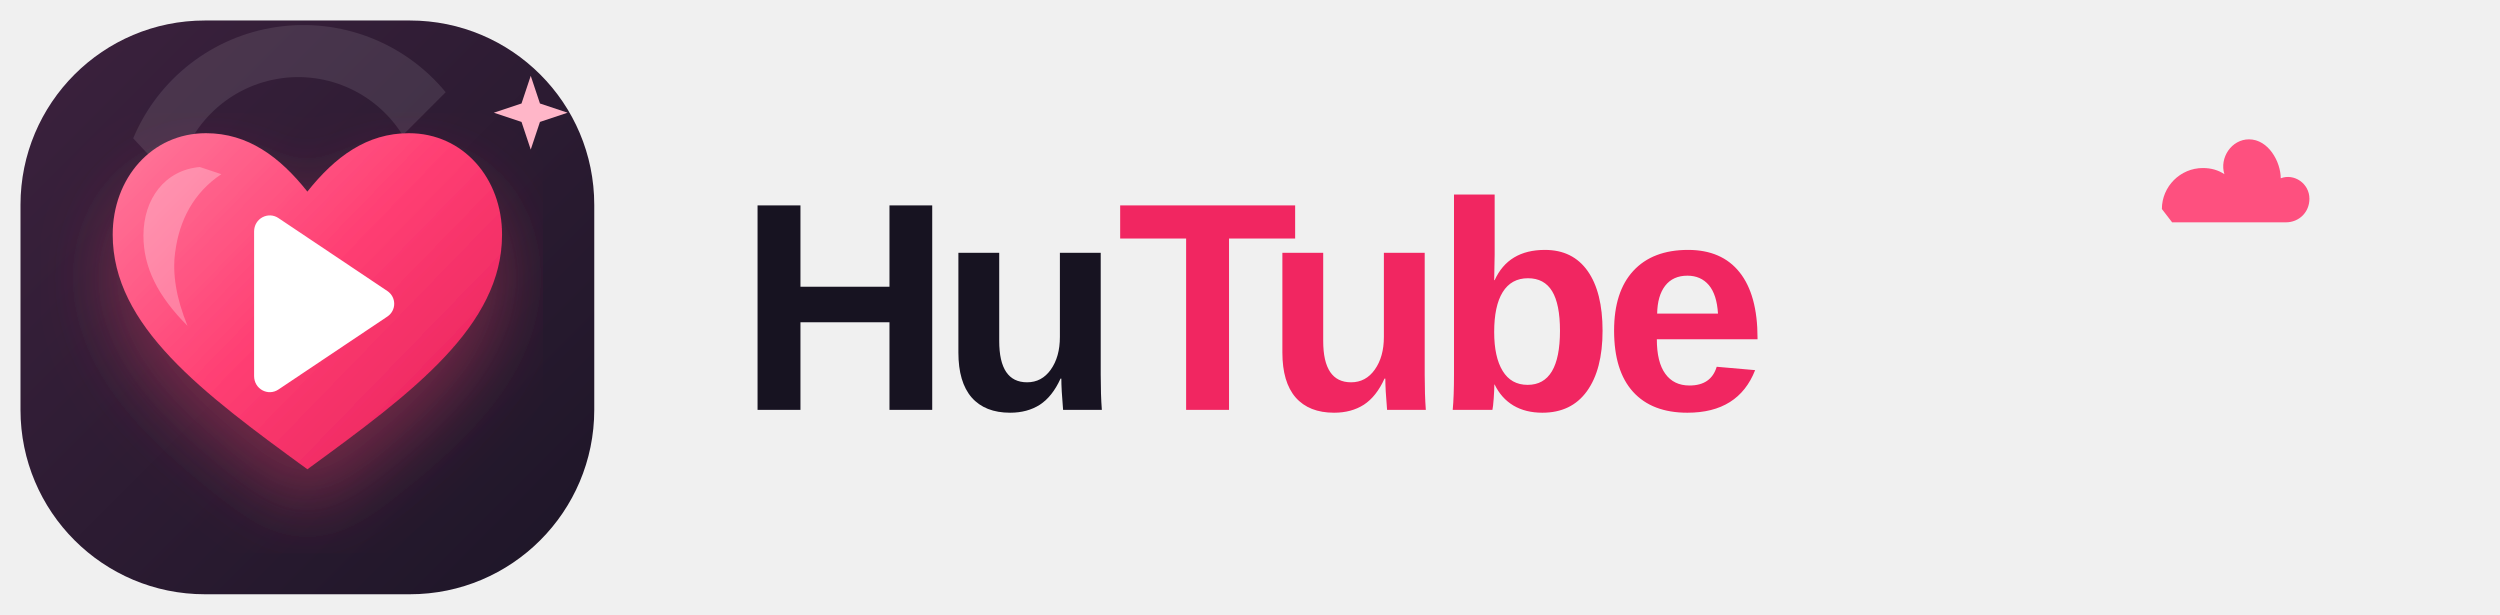
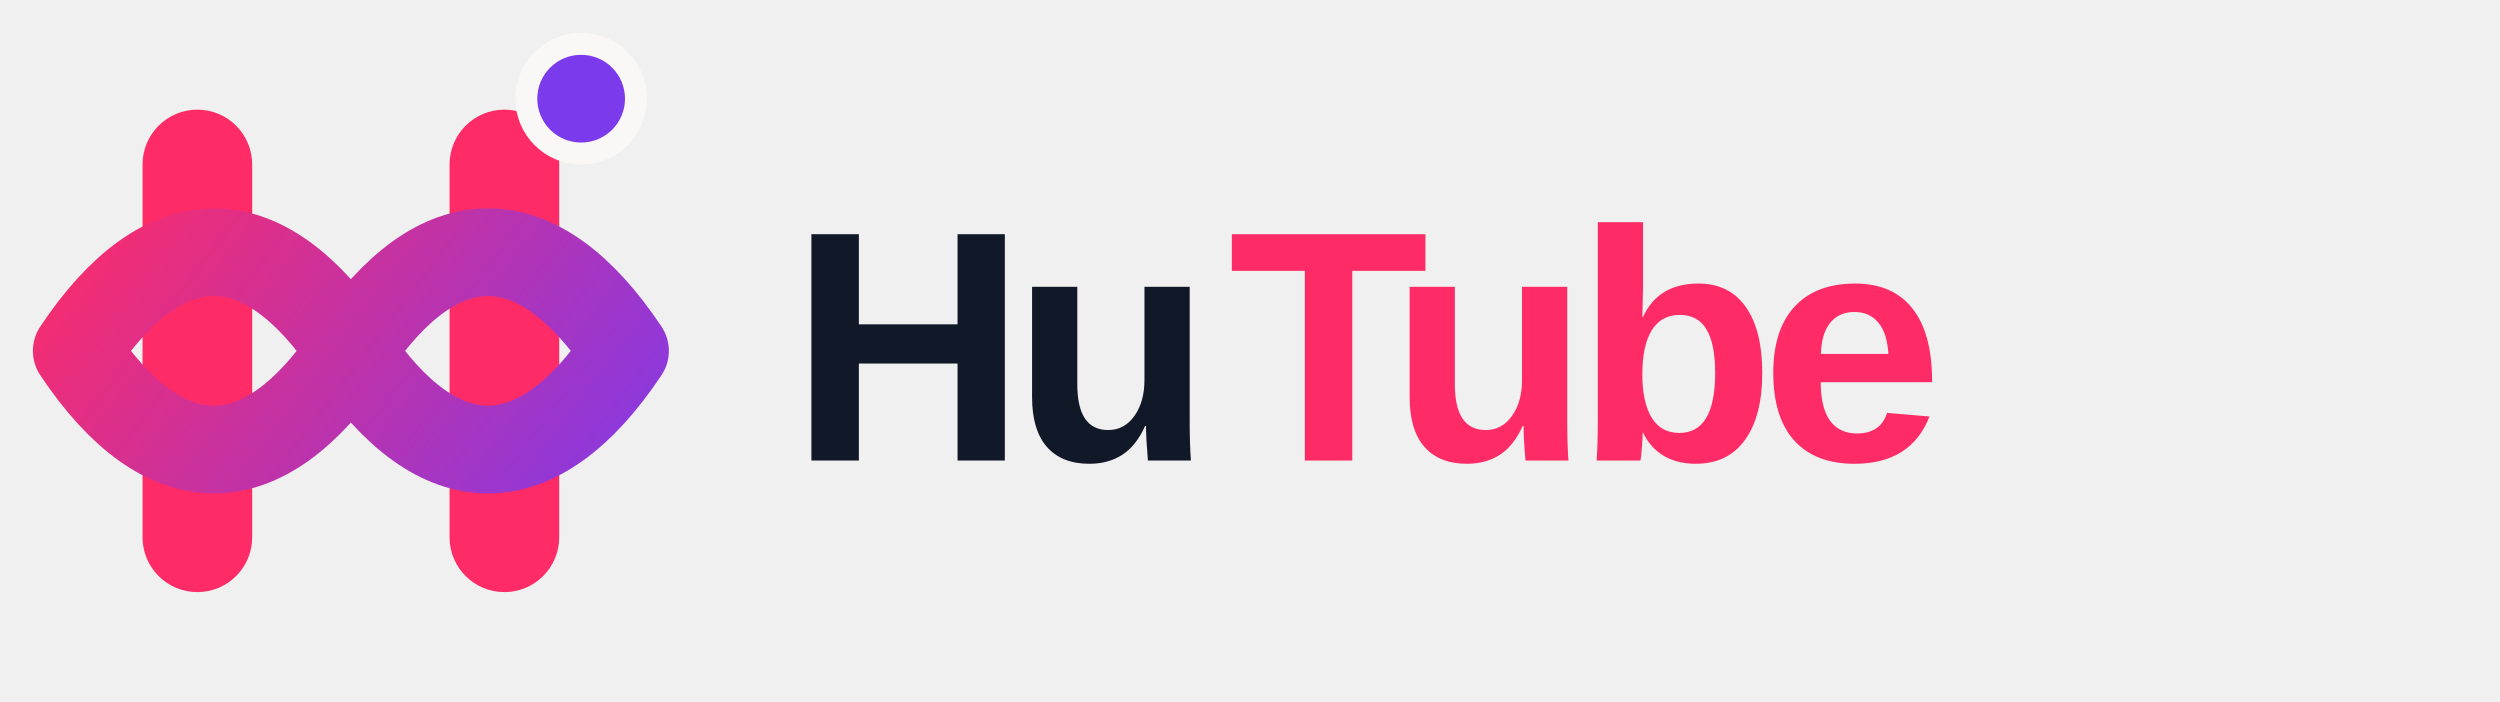
- <svg xmlns="http://www.w3.org/2000/svg" viewBox="0 0 244 60" fill="none">
+ <svg xmlns="http://www.w3.org/2000/svg" viewBox="0 0 228 64" role="img" aria-labelledby="title desc">
  <defs>
-     <linearGradient id="mark-bg" x1="4" y1="4" x2="56" y2="56" gradientUnits="userSpaceOnUse">
-       <stop stop-color="#3B213D" />
-       <stop offset="1" stop-color="#1E1628" />
+     <linearGradient id="orbit" x1="8" y1="14" x2="58" y2="52" gradientUnits="userSpaceOnUse">
+       <stop stop-color="#FF2B66" />
+       <stop offset="1" stop-color="#7C3AED" />
    </linearGradient>
-     <linearGradient id="heart" x1="12" y1="13" x2="47" y2="47" gradientUnits="userSpaceOnUse">
-       <stop stop-color="#FF789B" />
-       <stop offset=".48" stop-color="#FF3F73" />
-       <stop offset="1" stop-color="#E51C58" />
-     </linearGradient>
-     <filter id="shadow" x="4" y="7" width="49" height="47" filterUnits="userSpaceOnUse">
-       <feDropShadow dx="0" dy="4" stdDeviation="3.5" flood-color="#FF3F73" flood-opacity=".35" />
-     </filter>
  </defs>
-   <rect x="2" y="2" width="56" height="56" rx="18" fill="url(#mark-bg)" />
-   <path d="M13 13.5A18 18 0 0 1 43.5 9l-4.2 4.2A12 12 0 0 0 17.2 18L13 13.5Z" fill="#fff" fill-opacity=".1" />
-   <g filter="url(#shadow)">
-     <path d="M30 45.8C19.7 38.3 11 31.8 11 22.9 11 17.4 14.8 13 20.1 13c4.1 0 7.2 2.3 9.9 5.7 2.7-3.4 5.8-5.7 9.9-5.7C45.2 13 49 17.4 49 22.9c0 8.9-8.7 15.4-19 22.9Z" fill="url(#heart)" />
-     <path d="M19.5 16.3c-3.4.3-5.5 3.1-5.5 6.7 0 3.1 1.4 5.9 4.3 8.8-1.1-2.7-1.5-5.1-1.2-7.2.4-3.1 1.8-5.8 4.5-7.6l-2.1-.7Z" fill="#fff" fill-opacity=".27" />
-     <path d="m27.2 21.3 10.6 7.1c.9.6.9 1.9 0 2.5l-10.6 7.1c-1 .7-2.4 0-2.4-1.3V22.6c0-1.3 1.4-2 2.4-1.3Z" fill="#fff" />
-   </g>
-   <path d="m51.8 7.4.9 2.7 2.7.9-2.7.9-.9 2.7-.9-2.7-2.7-.9 2.7-.9.9-2.7Z" fill="#FFB6C8" />
-   <g font-family="Plus Jakarta Sans, Arial, sans-serif" font-size="29" font-weight="800" letter-spacing="-1.2">
-     <text x="72" y="40" fill="#171321">Hu</text>
-     <text x="109" y="40" fill="#F12661">Tube</text>
-   </g>
-   <path d="M211 20.4c0-2.2 1.8-4 4-4 .8 0 1.5.2 2.1.6-.5-1.6.7-3.4 2.4-3.4 1.9 0 3.1 2.2 3.1 3.8 1.3-.5 2.8.5 2.8 2 0 1.3-1 2.3-2.3 2.3h-11.1Z" fill="#FF3F73" fill-opacity=".9" />
+   <rect x="13" y="10" width="10" height="44" rx="5" fill="#FF2B66" />
+   <rect x="41" y="10" width="10" height="44" rx="5" fill="#FF2B66" />
+   <path d="M7 32c8-12 17-12 25 0s17 12 25 0c-8-12-17-12-25 0S15 44 7 32Z" fill="none" stroke="url(#orbit)" stroke-width="8" stroke-linecap="round" stroke-linejoin="round" />
+   <circle cx="53" cy="9" r="5" fill="#7C3AED" stroke="#FAF8F7" stroke-width="2" />
+   <text x="72" y="42" fill="#111827" font-family="Plus Jakarta Sans, Arial, sans-serif" font-size="30" font-weight="800" letter-spacing="-1.4">Hu</text>
+   <text x="112" y="42" fill="#FF2B66" font-family="Plus Jakarta Sans, Arial, sans-serif" font-size="30" font-weight="800" letter-spacing="-1.4">Tube</text>
</svg>
